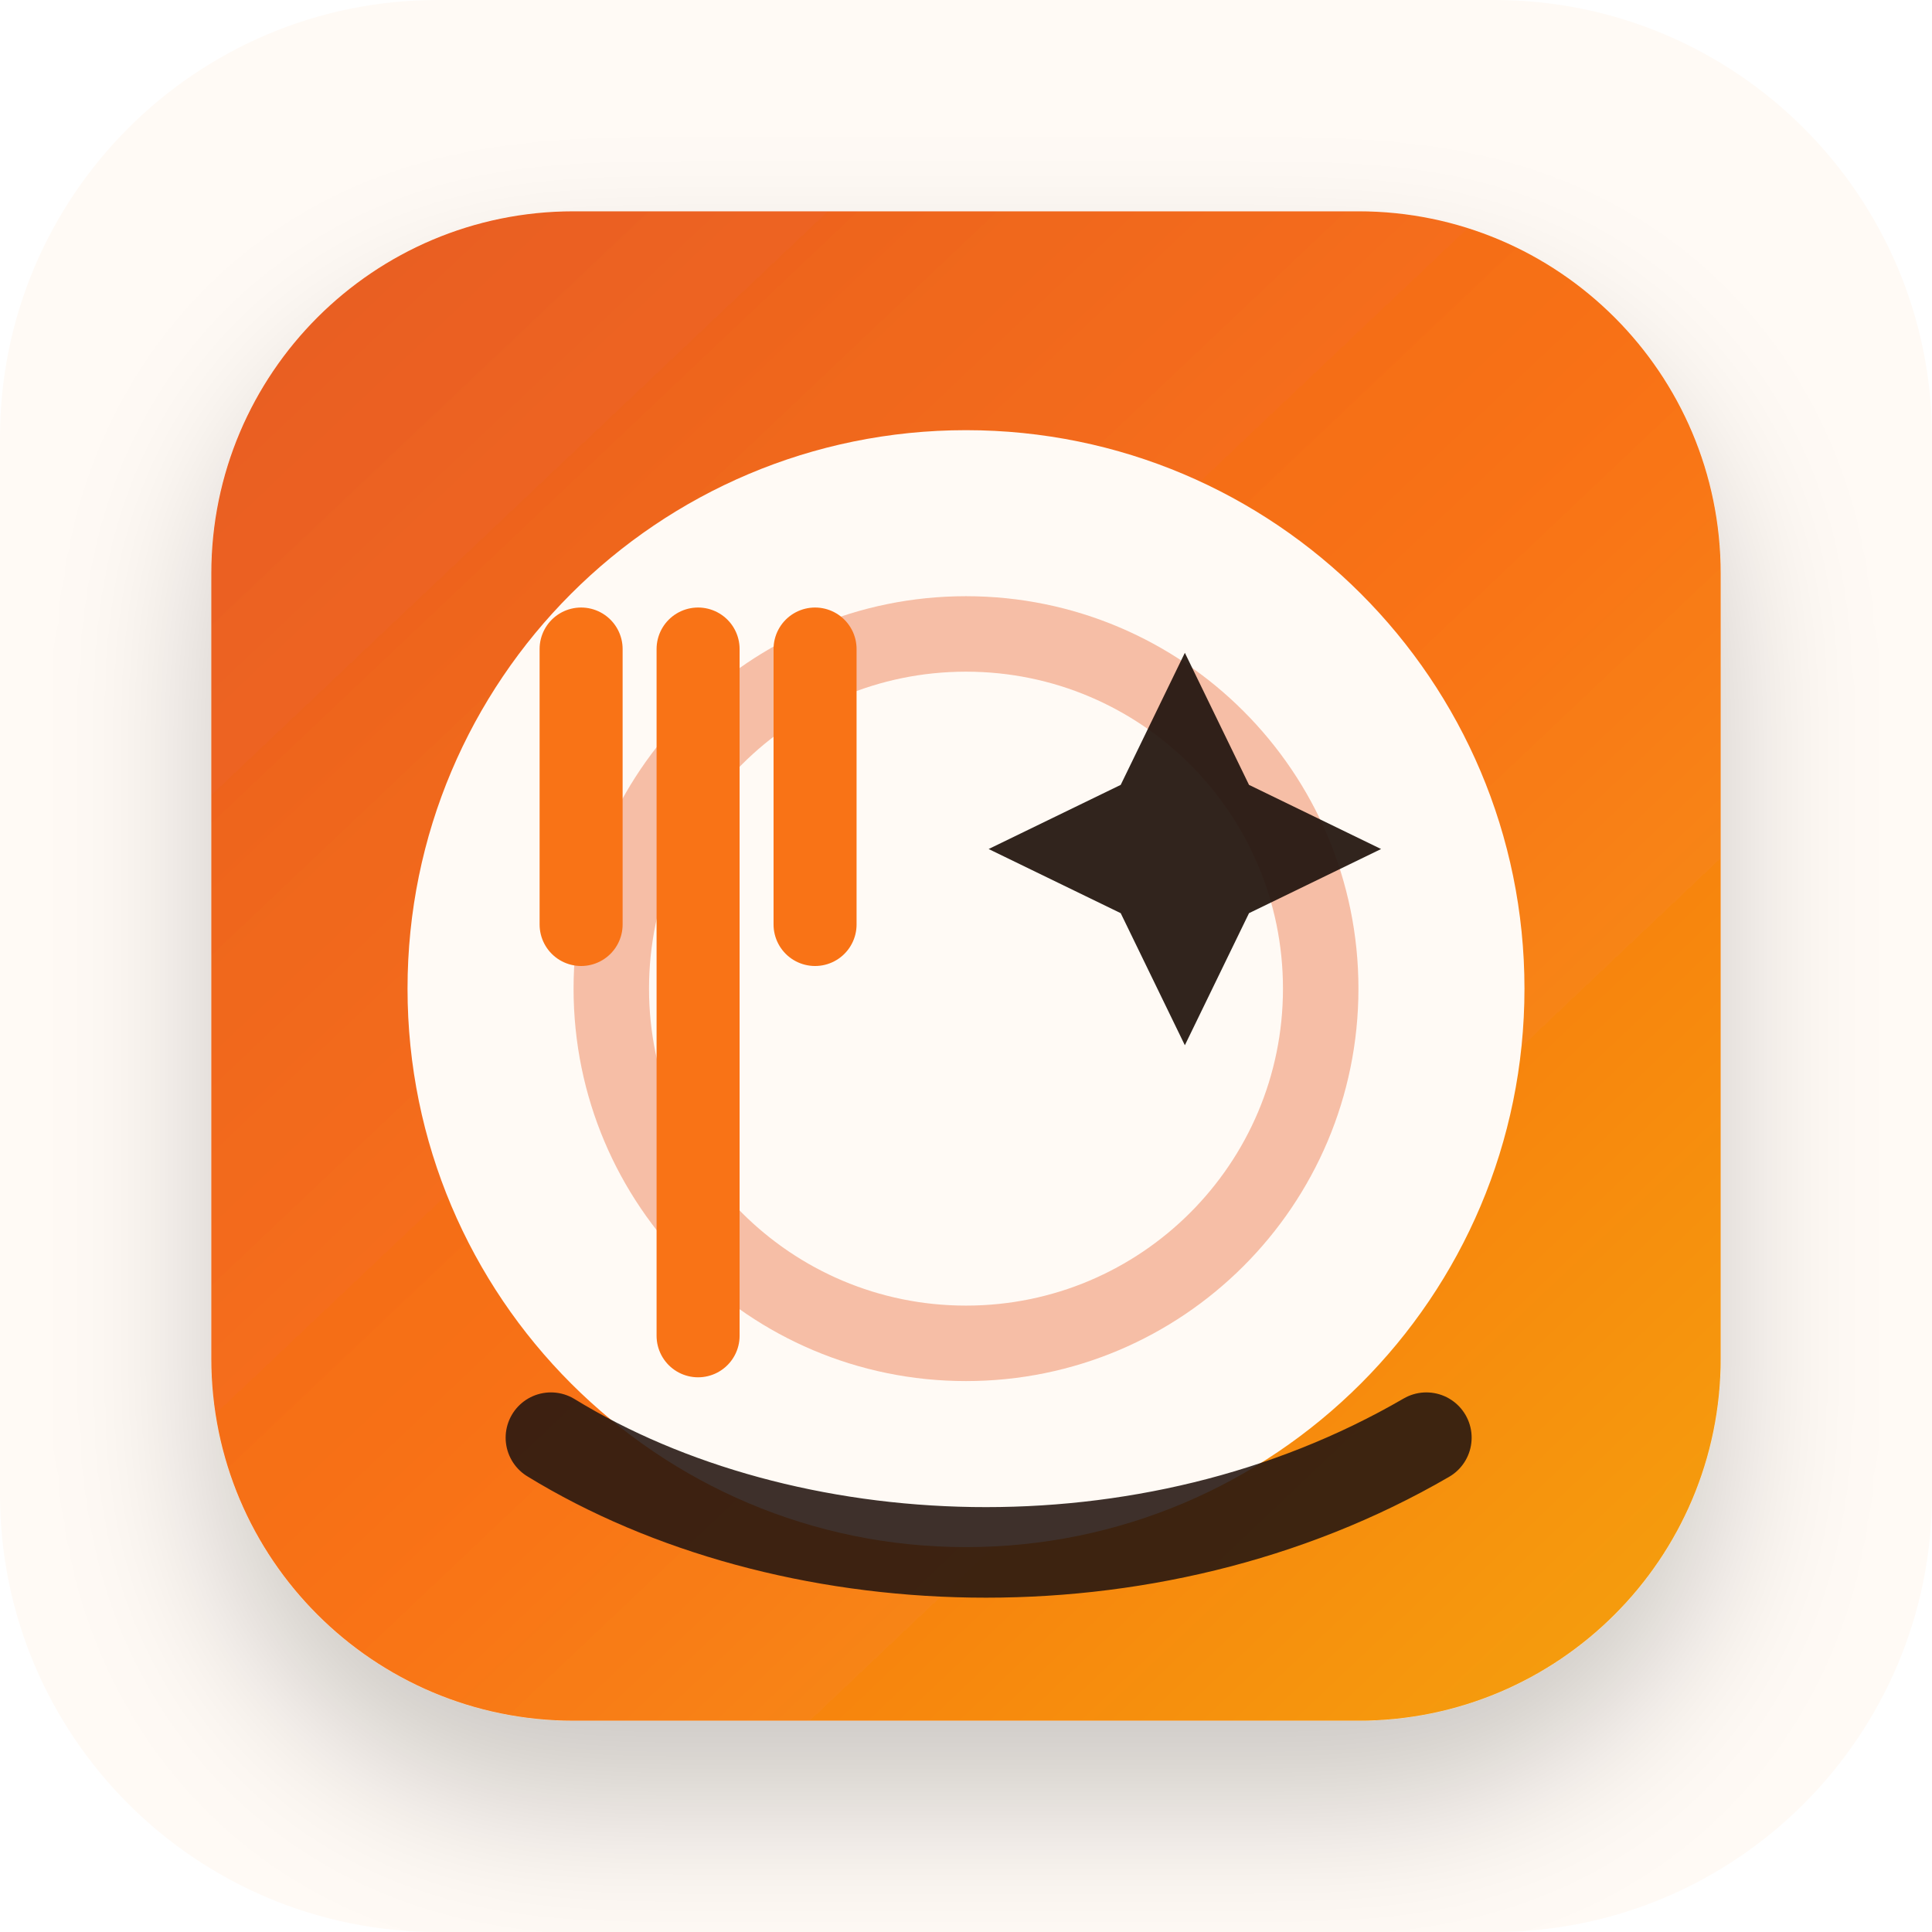
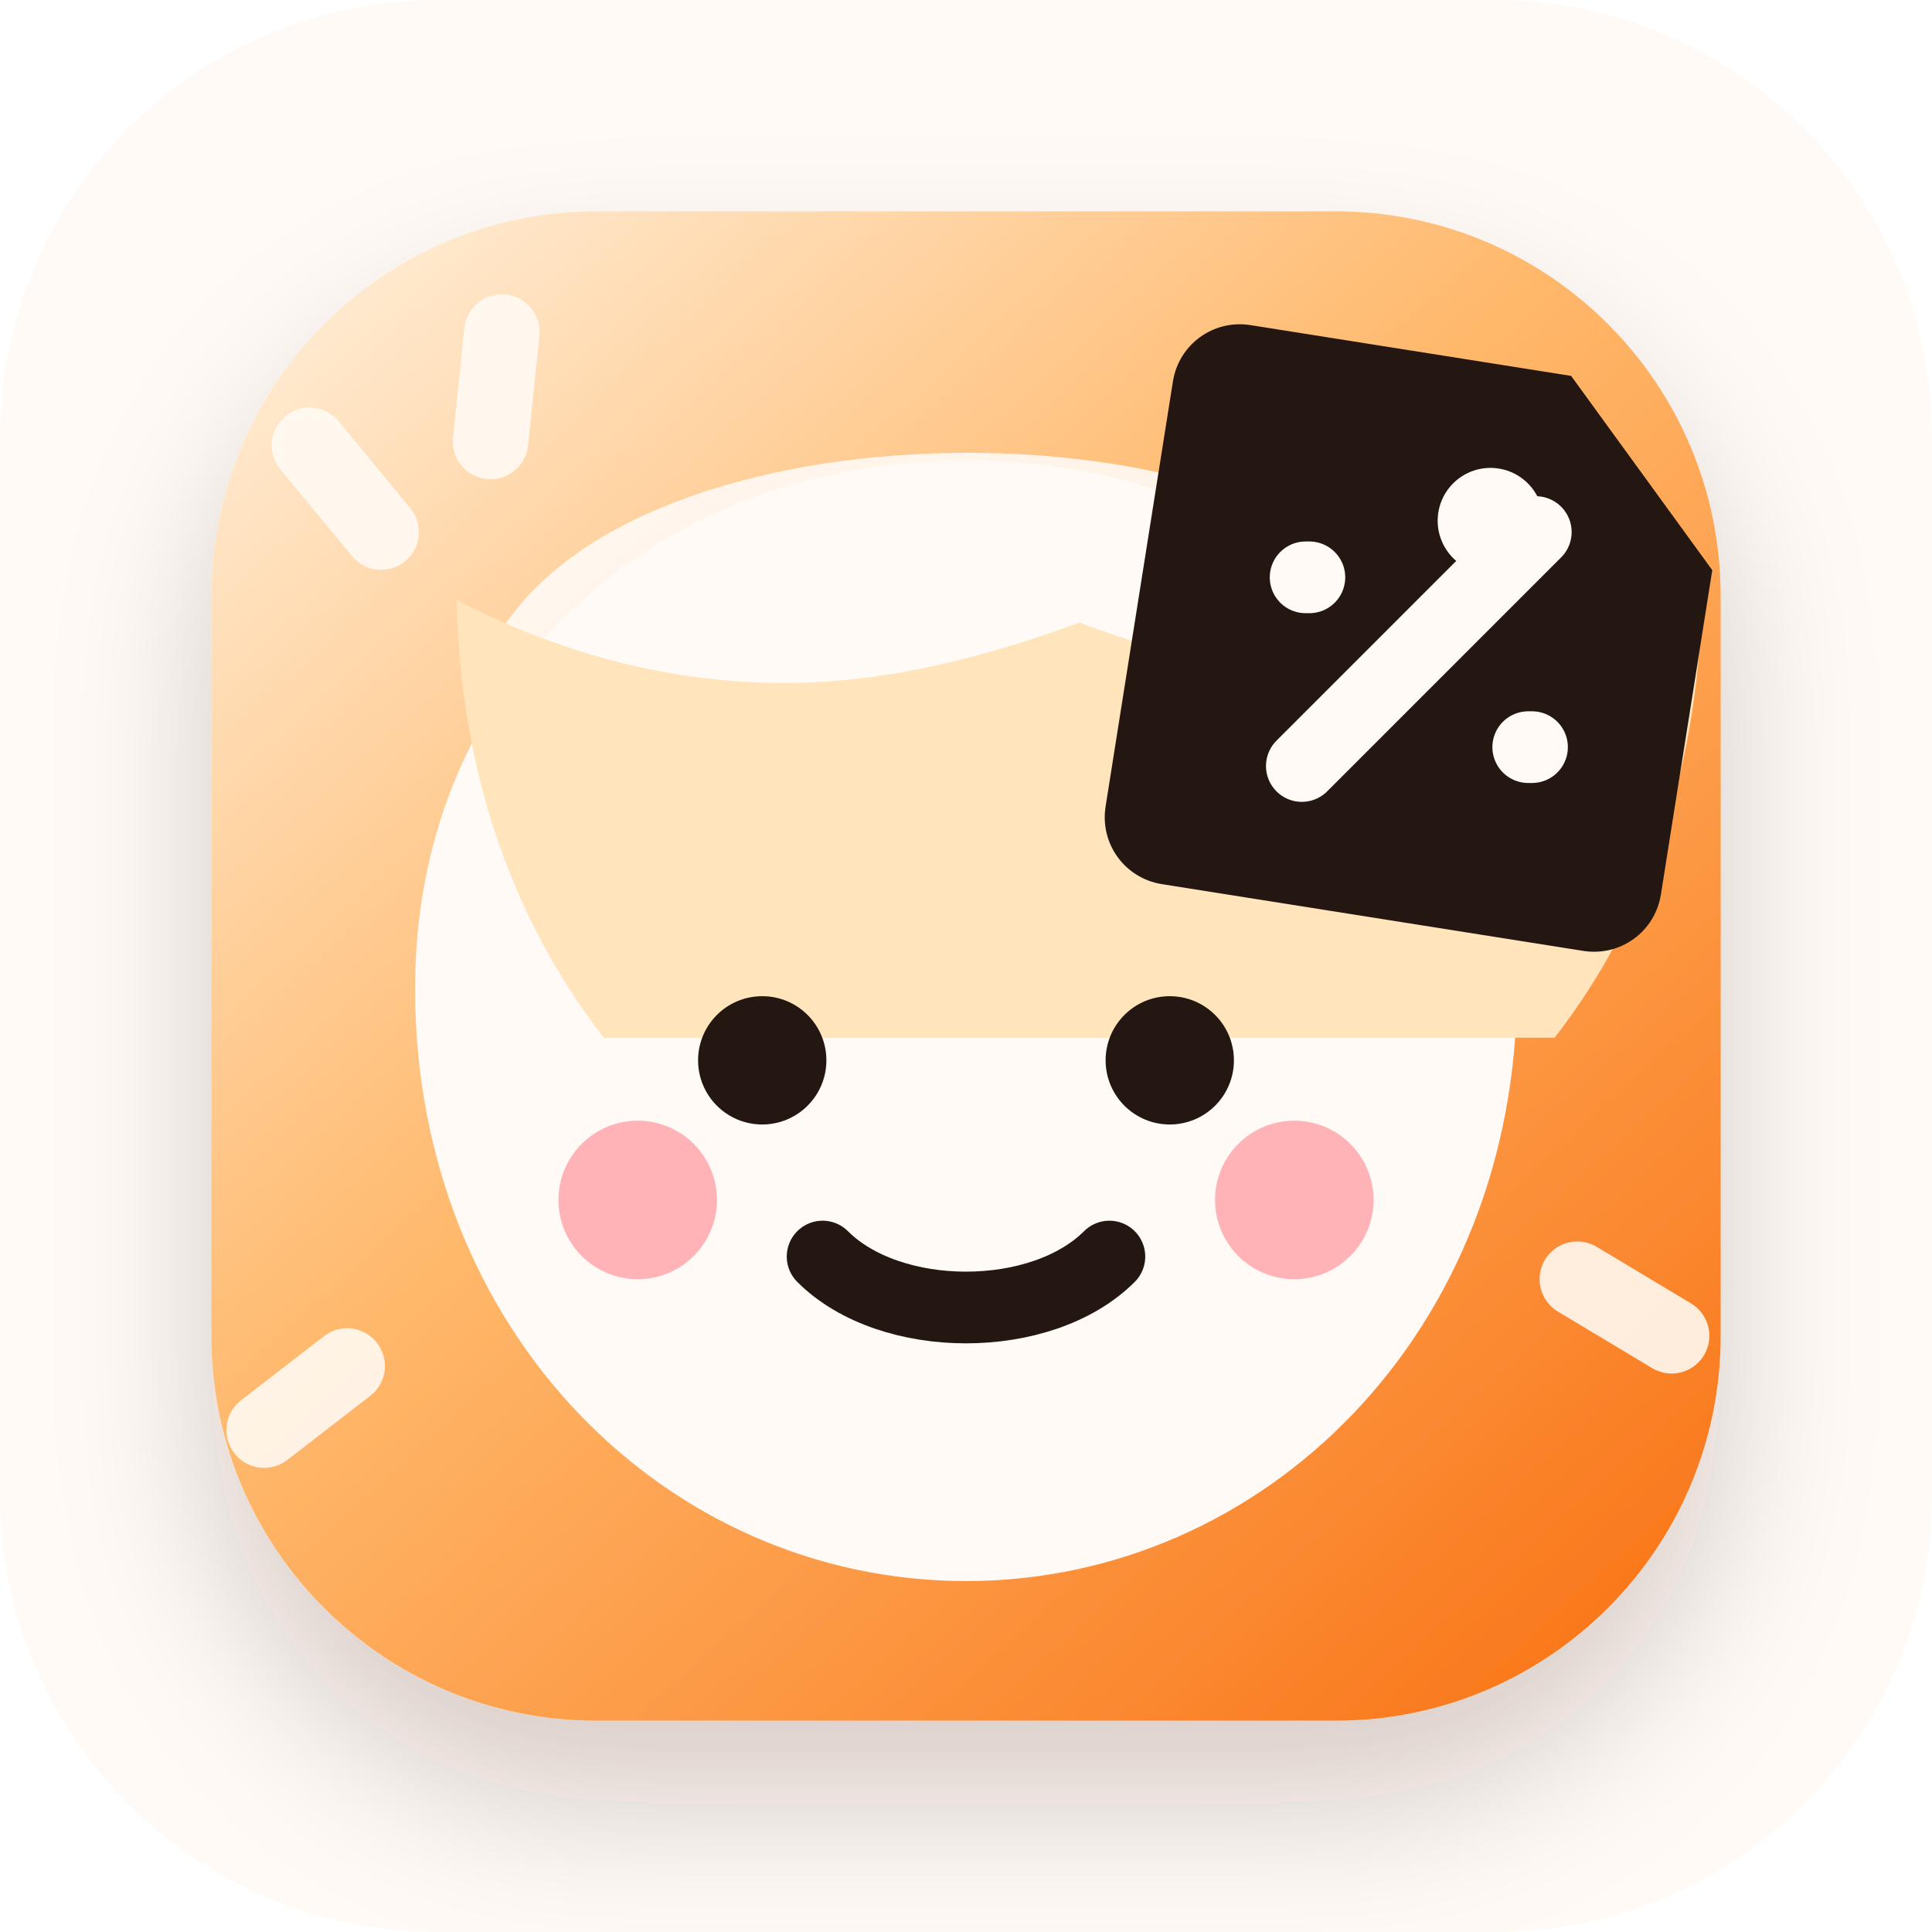
<svg xmlns="http://www.w3.org/2000/svg" viewBox="0 0 512 512" role="img" aria-label="EatDiscounted">
  <defs>
-     <linearGradient id="bg" x1="76" y1="68" x2="432" y2="444" gradientUnits="userSpaceOnUse">
-       <stop offset="0" stop-color="#e85d24" />
-       <stop offset="0.54" stop-color="#f97316" />
-       <stop offset="1" stop-color="#f59e0b" />
+     <linearGradient id="bg" x1="72" y1="58" x2="430" y2="456" gradientUnits="userSpaceOnUse">
+       <stop offset="0" stop-color="#fff0dc" />
+       <stop offset="0.44" stop-color="#ffb86b" />
+       <stop offset="1" stop-color="#f97316" />
    </linearGradient>
    <filter id="shadow" x="-18%" y="-18%" width="136%" height="136%">
-       <feDropShadow dx="0" dy="22" stdDeviation="20" flood-color="#1c1917" flood-opacity="0.2" />
+       <feDropShadow dx="0" dy="22" stdDeviation="20" flood-color="#1c1917" flood-opacity="0.18" />
    </filter>
  </defs>
  <rect width="512" height="512" rx="116" fill="#fffaf5" />
-   <rect x="56" y="56" width="400" height="400" rx="96" fill="url(#bg)" filter="url(#shadow)" />
-   <circle cx="256" cy="262" r="148" fill="#fffaf5" />
-   <circle cx="256" cy="262" r="94" fill="none" stroke="#e85d24" stroke-width="20" opacity="0.38" />
-   <path d="M154 172v73M185 172v73M216 172v73M185 244v110" fill="none" stroke="#f97316" stroke-width="22" stroke-linecap="round" />
-   <path d="M314 173 331 208 366 225 331 242 314 277 297 242 262 225 297 208Z" fill="#241610" opacity="0.94" />
-   <path d="M146 381c62 38 158 43 232 0" fill="none" stroke="#241610" stroke-width="24" stroke-linecap="round" opacity="0.88" />
+   <rect x="56" y="56" width="400" height="400" rx="102" fill="url(#bg)" filter="url(#shadow)" />
+   <path d="M142 176c33-58 196-58 228 0" fill="none" stroke="#fffaf5" stroke-width="25" stroke-linecap="round" opacity="0.9" />
+   <path d="M110 262c0-84 65-140 146-140s146 56 146 140c0 91-67 157-146 157s-146-66-146-157Z" fill="#fffaf5" />
+   <path d="M160 275c-24-31-38-70-39-116 29 15 58 22 87 22 25 0 51-6 78-16 27 10 53 16 78 16 29 0 58-7 87-22-1 46-15 85-39 116" fill="#ffe4bc" />
+   <circle cx="202" cy="281" r="17" fill="#241610" />
+   <circle cx="310" cy="281" r="17" fill="#241610" />
+   <circle cx="169" cy="318" r="21" fill="#ff9aa2" opacity="0.74" />
+   <circle cx="343" cy="318" r="21" fill="#ff9aa2" opacity="0.74" />
+   <path d="M218 333c18 18 58 18 76 0" fill="none" stroke="#241610" stroke-width="19" stroke-linecap="round" />
+   <path d="M319 94h86l45 45v87c0 10-8 18-18 18H319c-10 0-18-8-18-18V112c0-10 8-18 18-18Z" fill="#241610" transform="rotate(9 375 169)" />
+   <circle cx="395" cy="138" r="14" fill="#fffaf5" transform="rotate(9 395 138)" />
+   <path d="M345 203l62-62M346 153h1M405 198h1" fill="none" stroke="#fffaf5" stroke-width="19" stroke-linecap="round" />
+   <path d="M101 141 82 118M130 117l3-29M418 339l25 15M92 362l-22 17" fill="none" stroke="#fffaf5" stroke-width="20" stroke-linecap="round" opacity="0.88" />
</svg>
